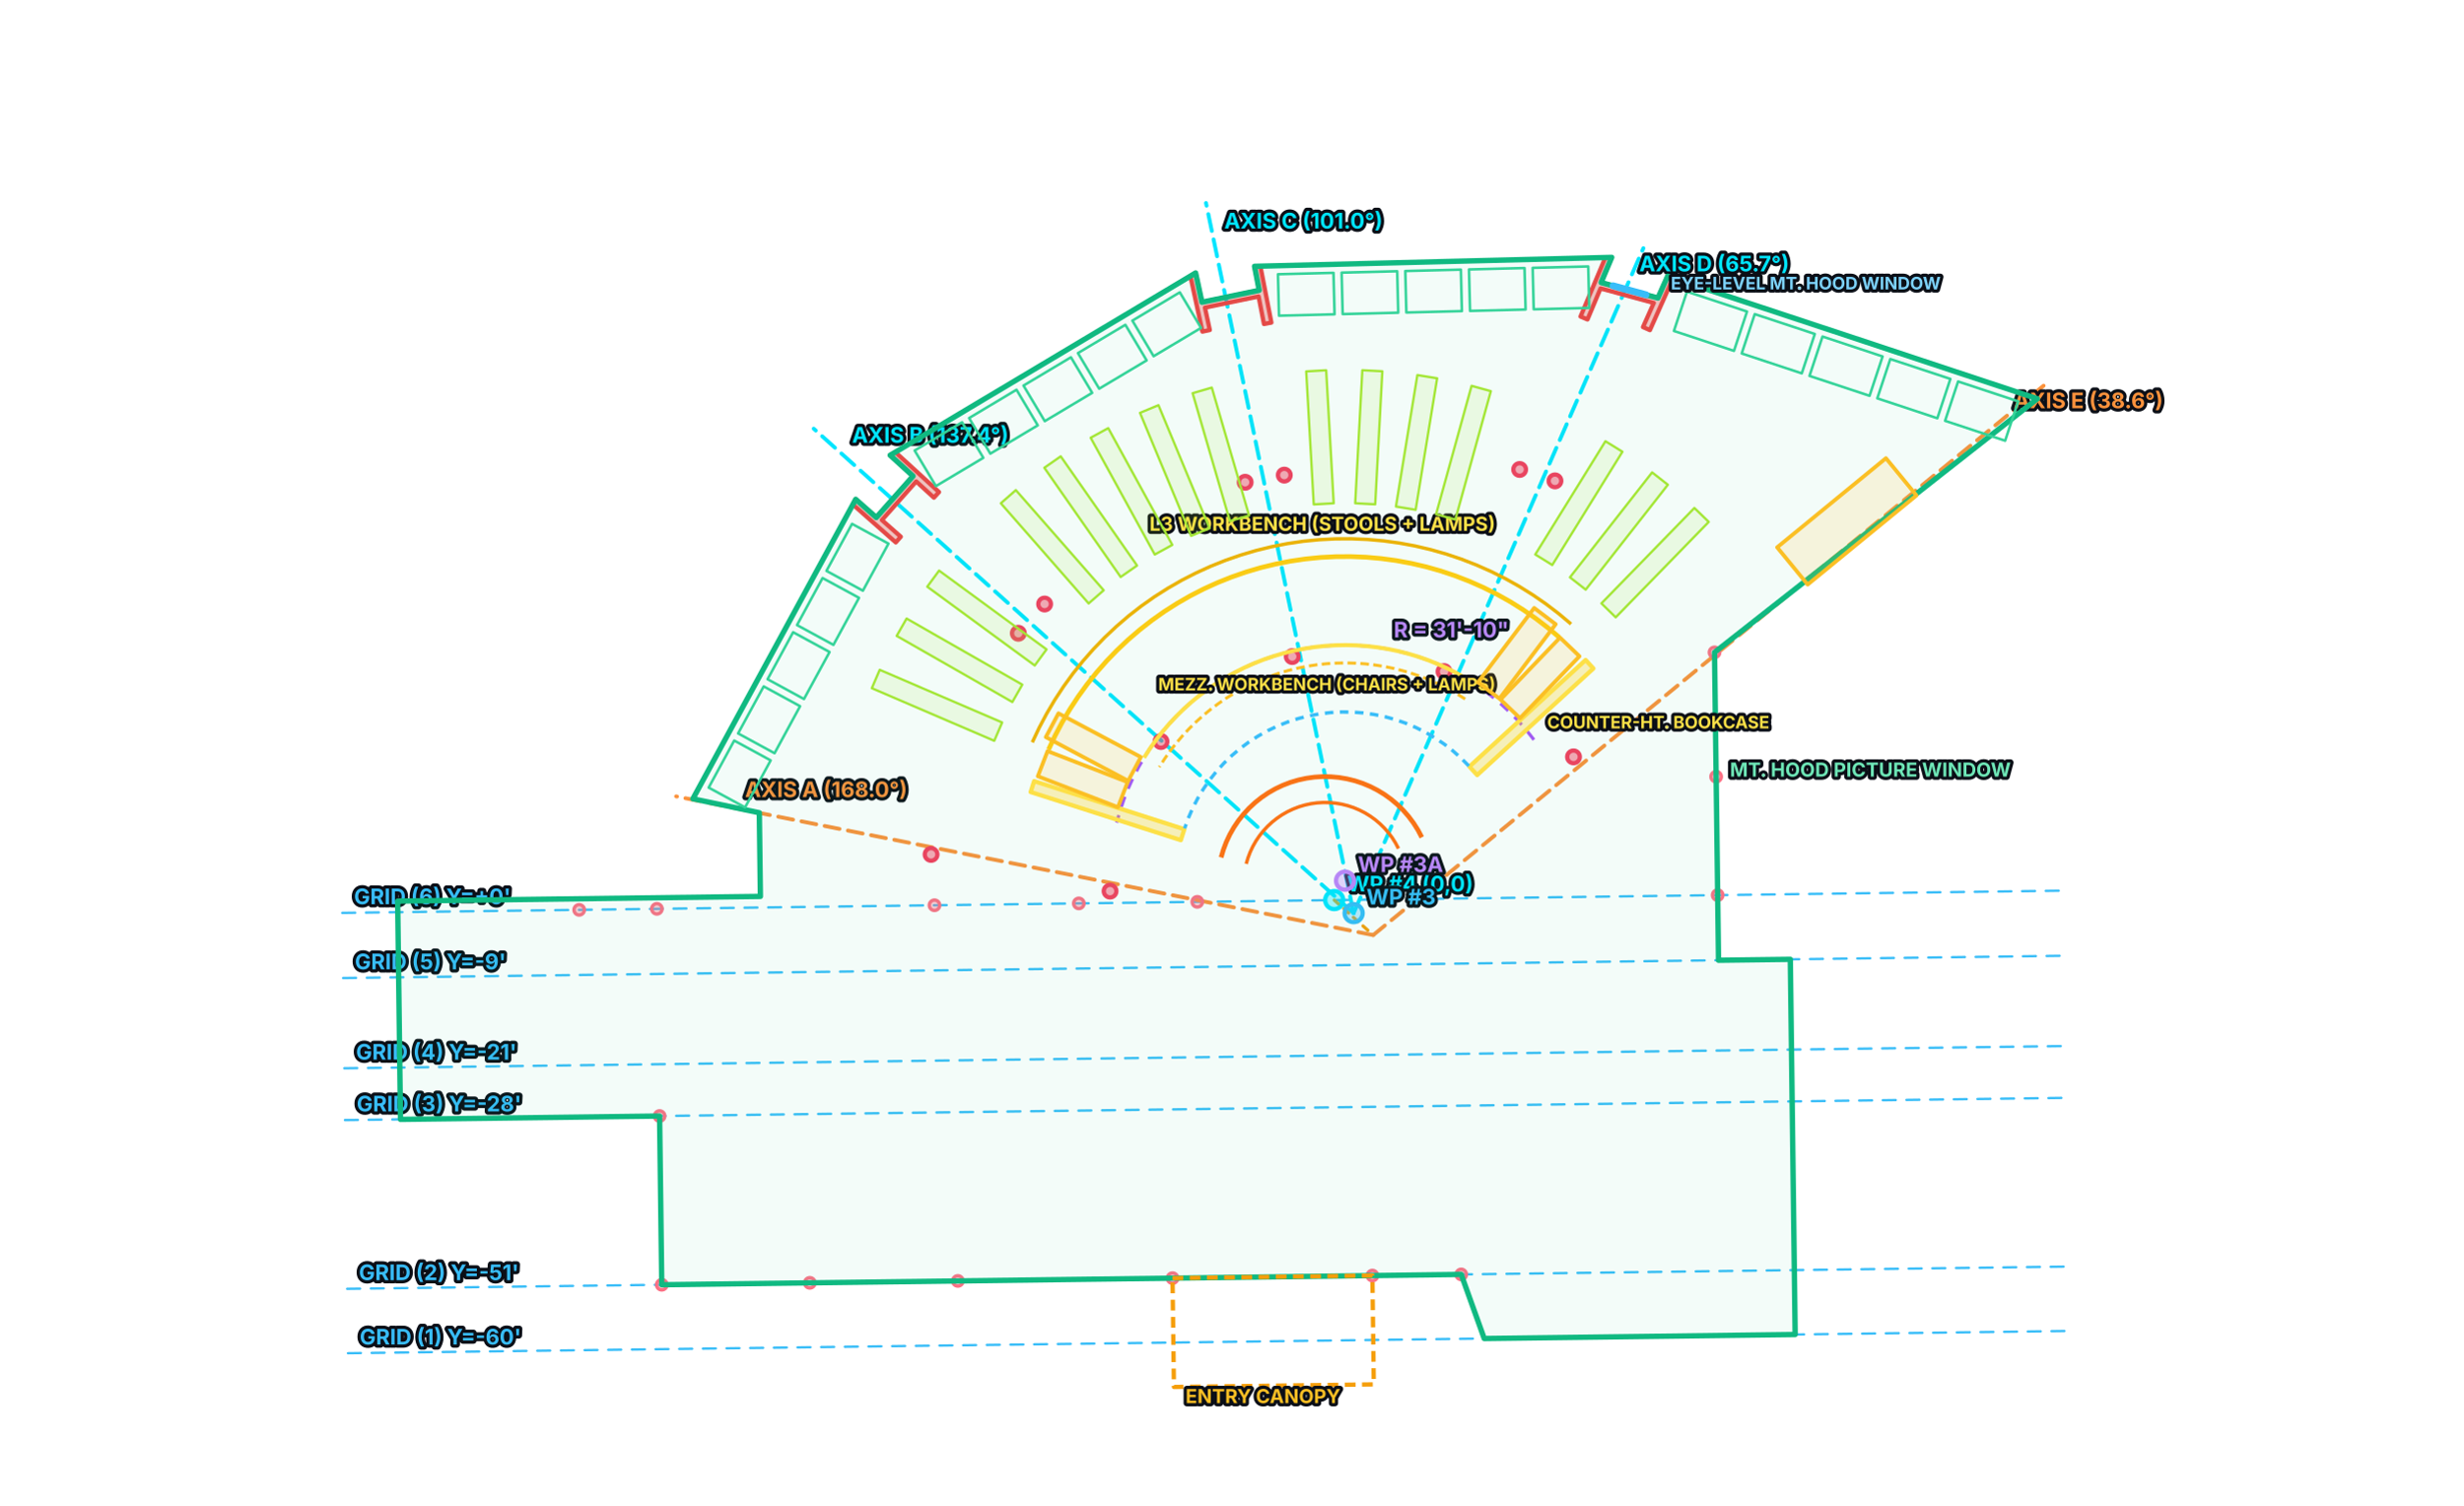
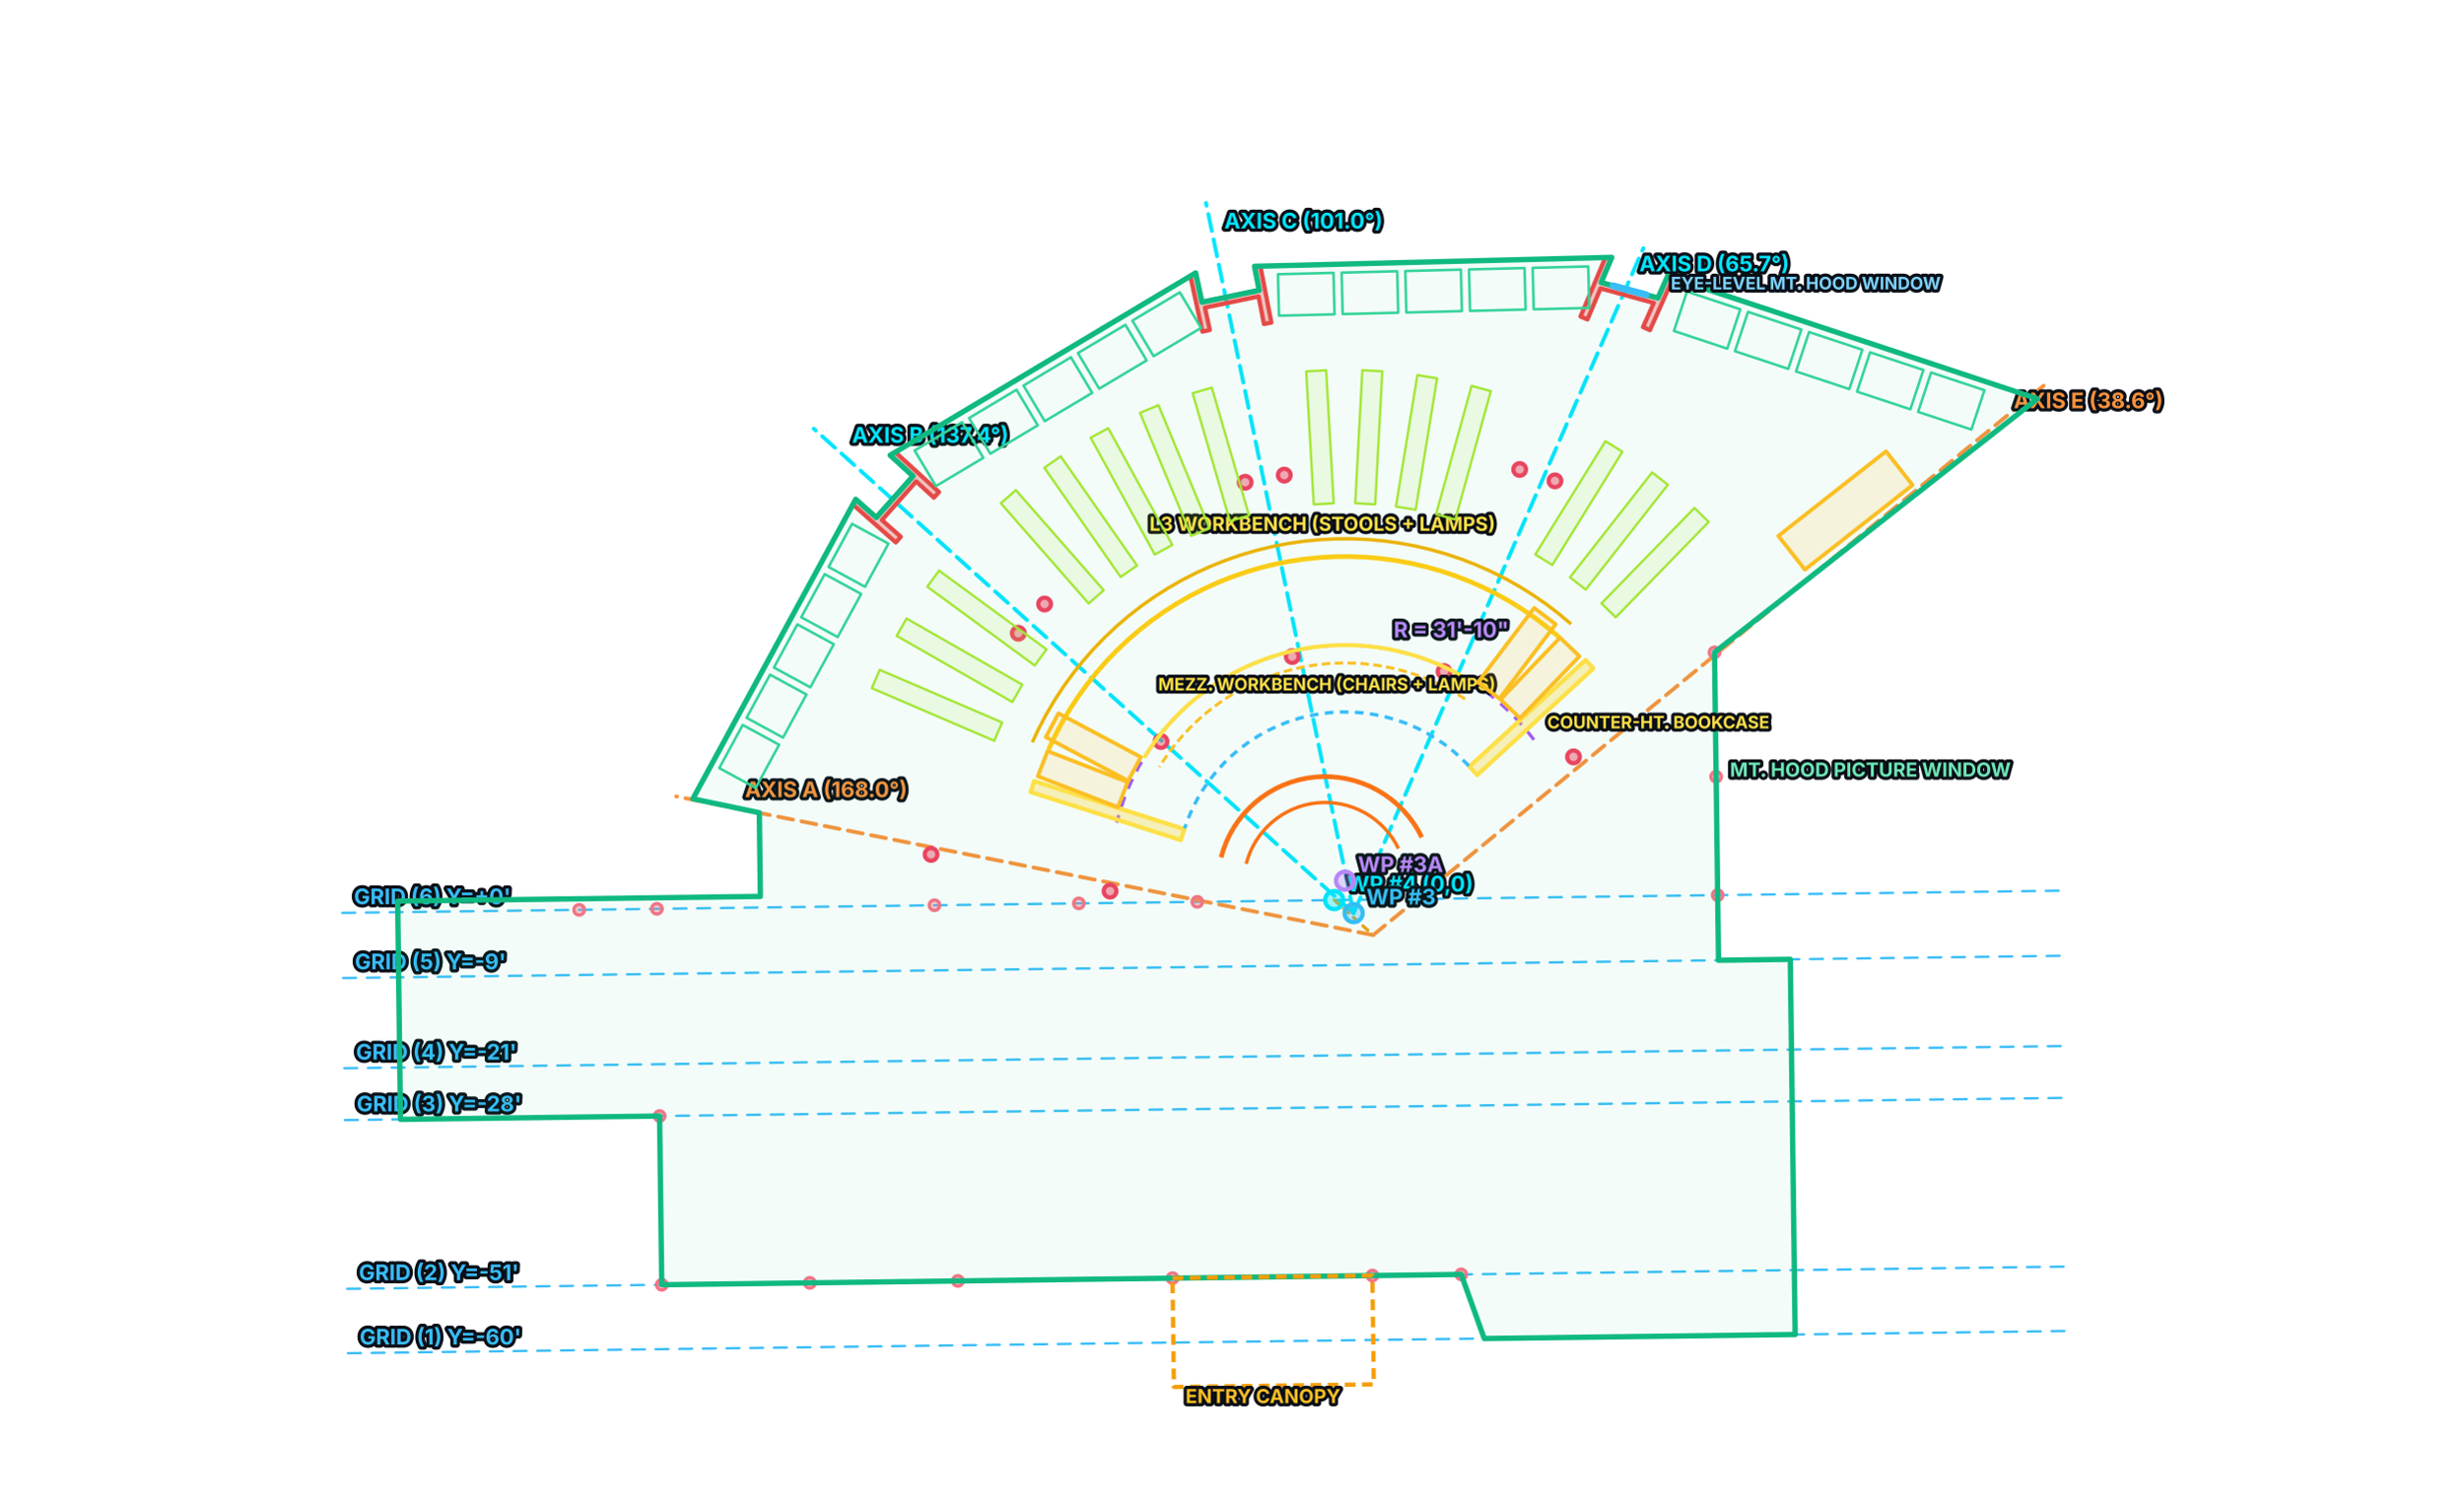
<svg xmlns="http://www.w3.org/2000/svg" viewBox="0 0 1145 700" width="1145" height="700" class="aalto-vector-svg">
  <g class="vec-layer" data-layer="regulating">
    <line x1="159.11" y1="424.49" x2="957.50" y2="414.17" stroke="#38bdf8" stroke-width="1.1" stroke-dasharray="6,5" stroke-linecap="round" />
    <text x="164.56" y="420.45" fill="#38bdf8" font-family="Inter, monospace, sans-serif" font-size="10" font-weight="700" paint-order="stroke" stroke="#0b0f17" stroke-width="3" stroke-linejoin="round">GRID (6) Y=+0'</text>
    <line x1="159.51" y1="454.78" x2="957.89" y2="444.45" stroke="#38bdf8" stroke-width="1.1" stroke-dasharray="6,5" stroke-linecap="round" />
    <text x="164.95" y="450.73" fill="#38bdf8" font-family="Inter, monospace, sans-serif" font-size="10" font-weight="700" paint-order="stroke" stroke="#0b0f17" stroke-width="3" stroke-linejoin="round">GRID (5) Y=-9'</text>
    <line x1="160.05" y1="496.76" x2="958.43" y2="486.44" stroke="#38bdf8" stroke-width="1.1" stroke-dasharray="6,5" stroke-linecap="round" />
    <text x="165.49" y="492.72" fill="#38bdf8" font-family="Inter, monospace, sans-serif" font-size="10" font-weight="700" paint-order="stroke" stroke="#0b0f17" stroke-width="3" stroke-linejoin="round">GRID (4) Y=-21'</text>
    <line x1="160.36" y1="520.85" x2="958.74" y2="510.52" stroke="#38bdf8" stroke-width="1.1" stroke-dasharray="6,5" stroke-linecap="round" />
    <text x="165.80" y="516.81" fill="#38bdf8" font-family="Inter, monospace, sans-serif" font-size="10" font-weight="700" paint-order="stroke" stroke="#0b0f17" stroke-width="3" stroke-linejoin="round">GRID (3) Y=-28'</text>
    <line x1="161.38" y1="599.31" x2="959.76" y2="588.99" stroke="#38bdf8" stroke-width="1.1" stroke-dasharray="6,5" stroke-linecap="round" />
    <text x="166.82" y="595.27" fill="#38bdf8" font-family="Inter, monospace, sans-serif" font-size="10" font-weight="700" paint-order="stroke" stroke="#0b0f17" stroke-width="3" stroke-linejoin="round">GRID (2) Y=-51'</text>
    <line x1="161.76" y1="629.25" x2="960.15" y2="618.93" stroke="#38bdf8" stroke-width="1.1" stroke-dasharray="6,5" stroke-linecap="round" />
    <text x="167.20" y="625.21" fill="#38bdf8" font-family="Inter, monospace, sans-serif" font-size="10" font-weight="700" paint-order="stroke" stroke="#0b0f17" stroke-width="3" stroke-linejoin="round">GRID (1) Y=-60'</text>
    <line x1="629.28" y1="424.61" x2="378.27" y2="199.32" stroke="#00e5ff" stroke-width="1.8" stroke-dasharray="8,4" stroke-linecap="round" />
    <text x="396.08" y="205.82" fill="#00e5ff" font-family="Inter, monospace, sans-serif" font-size="10" font-weight="700" paint-order="stroke" stroke="#0b0f17" stroke-width="3" stroke-linejoin="round">AXIS B (137.4°)</text>
    <line x1="629.28" y1="424.61" x2="560.65" y2="94.39" stroke="#00e5ff" stroke-width="1.8" stroke-dasharray="8,4" stroke-linecap="round" />
    <text x="569.15" y="106.24" fill="#00e5ff" font-family="Inter, monospace, sans-serif" font-size="10" font-weight="700" paint-order="stroke" stroke="#0b0f17" stroke-width="3" stroke-linejoin="round">AXIS C (101.0°)</text>
    <line x1="629.28" y1="424.61" x2="763.98" y2="115.40" stroke="#00e5ff" stroke-width="1.8" stroke-dasharray="8,4" stroke-linecap="round" />
    <text x="762.10" y="126.17" fill="#00e5ff" font-family="Inter, monospace, sans-serif" font-size="10" font-weight="700" paint-order="stroke" stroke="#0b0f17" stroke-width="3" stroke-linejoin="round">AXIS D (65.7°)</text>
    <line x1="620.25" y1="418.53" x2="638.36" y2="434.82" stroke="#f59e0b" stroke-width="1.5" stroke-dasharray="3,3" stroke-linecap="round" />
    <line x1="638.36" y1="434.82" x2="314.32" y2="370.31" stroke="#fb923c" stroke-width="1.8" stroke-dasharray="7,4" stroke-linecap="round" />
    <text x="346.33" y="370.68" fill="#fb923c" font-family="Inter, monospace, sans-serif" font-size="10" font-weight="700" paint-order="stroke" stroke="#0b0f17" stroke-width="3" stroke-linejoin="round">AXIS A (168.0°)</text>
    <line x1="638.36" y1="434.82" x2="952.44" y2="177.37" stroke="#fb923c" stroke-width="1.8" stroke-dasharray="7,4" stroke-linecap="round" />
    <text x="936.14" y="189.82" fill="#fb923c" font-family="Inter, monospace, sans-serif" font-size="10" font-weight="700" paint-order="stroke" stroke="#0b0f17" stroke-width="3" stroke-linejoin="round">AXIS E (38.6°)</text>
    <polyline points="713.09,343.98 709.62,339.57 705.94,335.35 702.04,331.32 697.94,327.50 693.65,323.89 689.18,320.51 684.54,317.36 679.75,314.45 674.82,311.79 669.75,309.38 664.57,307.24 659.29,305.37 653.92,303.76 648.47,302.44 642.97,301.39 637.41,300.63 631.83,300.15 626.23,299.96 620.62,300.06 615.03,300.44 609.46,301.11 603.94,302.06 598.47,303.29 593.07,304.80 587.76,306.59 582.54,308.64 577.44,310.96 572.46,313.54 567.62,316.37 562.93,319.44 558.41,322.75 554.06,326.28 549.89,330.03 545.93,333.99 542.17,338.15 538.63,342.50 535.31,347.02 532.23,351.70 529.40,356.54 526.82,361.51 524.49,366.61 522.43,371.82 520.63,377.14 519.11,382.53" fill="none" stroke="#a855f7" stroke-width="1.5" stroke-dasharray="5,4" stroke-linejoin="round" />
    <text x="647.92" y="296.39" fill="#c084fc" font-family="Inter, monospace, sans-serif" font-size="10" font-weight="700" paint-order="stroke" stroke="#0b0f17" stroke-width="3" stroke-linejoin="round">R = 31'-10"</text>
    <circle cx="620.25" cy="418.53" r="4.20" fill="#00e5ff" fill-opacity="0.35" stroke="#00e5ff" stroke-width="2.0" />
    <text x="626.25" y="414.53" fill="#00e5ff" font-family="Inter, monospace, sans-serif" font-size="10" font-weight="700" paint-order="stroke" stroke="#0b0f17" stroke-width="3" stroke-linejoin="round">WP #4 (0,0)</text>
    <circle cx="629.28" cy="424.61" r="4.20" fill="#38bdf8" fill-opacity="0.35" stroke="#38bdf8" stroke-width="2.0" />
    <text x="635.28" y="420.61" fill="#38bdf8" font-family="Inter, monospace, sans-serif" font-size="10" font-weight="700" paint-order="stroke" stroke="#0b0f17" stroke-width="3" stroke-linejoin="round">WP #3</text>
    <circle cx="625.30" cy="409.52" r="4.20" fill="#c084fc" fill-opacity="0.35" stroke="#c084fc" stroke-width="2.0" />
    <text x="631.30" y="405.52" fill="#c084fc" font-family="Inter, monospace, sans-serif" font-size="10" font-weight="700" paint-order="stroke" stroke="#0b0f17" stroke-width="3" stroke-linejoin="round">WP #3A</text>
  </g>
  <g class="vec-layer" data-layer="structure">
    <polygon points="396.47,234.59 397.79,232.17 407.36,240.63 424.44,221.39 413.81,211.67 416.22,210.24 436.52,228.81 434.15,231.40 425.92,223.87 409.98,241.83 418.74,249.58 416.42,252.21" fill="#ef4444" fill-opacity="0.32" stroke="#ef4444" stroke-width="2.0" stroke-linejoin="round" />
    <polygon points="553.38,128.38 555.81,126.92 558.76,140.52 585.37,134.97 583.20,123.83 585.92,123.76 591.04,149.99 587.59,150.66 585.09,137.85 560.16,143.04 562.41,153.46 558.98,154.20" fill="#ef4444" fill-opacity="0.32" stroke="#ef4444" stroke-width="2.0" stroke-linejoin="round" />
    <polygon points="746.32,119.74 749.27,119.67 744.34,131.36 770.74,138.56 775.25,128.46 777.81,129.31 767.01,153.51 763.80,152.08 768.81,140.86 744.07,134.11 737.99,148.54 734.76,147.17" fill="#ef4444" fill-opacity="0.32" stroke="#ef4444" stroke-width="2.0" stroke-linejoin="round" />
    <circle cx="516.04" cy="414.37" r="2.93" fill="#f43f5e" fill-opacity="0.45" stroke="#f43f5e" stroke-width="2.0" />
    <circle cx="539.72" cy="344.81" r="2.93" fill="#f43f5e" fill-opacity="0.45" stroke="#f43f5e" stroke-width="2.0" />
    <circle cx="600.75" cy="305.30" r="2.93" fill="#f43f5e" fill-opacity="0.45" stroke="#f43f5e" stroke-width="2.0" />
    <circle cx="671.30" cy="312.27" r="2.93" fill="#f43f5e" fill-opacity="0.45" stroke="#f43f5e" stroke-width="2.0" />
    <circle cx="731.49" cy="351.94" r="2.93" fill="#f43f5e" fill-opacity="0.45" stroke="#f43f5e" stroke-width="2.0" />
    <circle cx="432.84" cy="397.31" r="2.93" fill="#f43f5e" fill-opacity="0.45" stroke="#f43f5e" stroke-width="2.0" />
    <circle cx="473.40" cy="294.46" r="2.93" fill="#f43f5e" fill-opacity="0.45" stroke="#f43f5e" stroke-width="2.0" />
    <circle cx="485.61" cy="280.87" r="2.93" fill="#f43f5e" fill-opacity="0.45" stroke="#f43f5e" stroke-width="2.0" />
    <circle cx="578.84" cy="224.25" r="2.93" fill="#f43f5e" fill-opacity="0.45" stroke="#f43f5e" stroke-width="2.0" />
    <circle cx="597.04" cy="220.92" r="2.93" fill="#f43f5e" fill-opacity="0.45" stroke="#f43f5e" stroke-width="2.0" />
    <circle cx="706.46" cy="218.30" r="2.93" fill="#f43f5e" fill-opacity="0.45" stroke="#f43f5e" stroke-width="2.0" />
    <circle cx="722.88" cy="223.60" r="2.93" fill="#f43f5e" fill-opacity="0.45" stroke="#f43f5e" stroke-width="2.0" />
    <circle cx="269.24" cy="423.07" r="2.41" fill="#fb7185" fill-opacity="0.35" stroke="#fb7185" stroke-width="1.6" />
    <circle cx="305.37" cy="422.60" r="2.41" fill="#fb7185" fill-opacity="0.35" stroke="#fb7185" stroke-width="1.6" />
    <circle cx="434.42" cy="420.93" r="2.41" fill="#fb7185" fill-opacity="0.35" stroke="#fb7185" stroke-width="1.6" />
    <circle cx="501.52" cy="420.07" r="2.41" fill="#fb7185" fill-opacity="0.35" stroke="#fb7185" stroke-width="1.6" />
    <circle cx="556.59" cy="419.35" r="2.41" fill="#fb7185" fill-opacity="0.35" stroke="#fb7185" stroke-width="1.6" />
    <circle cx="306.62" cy="518.96" r="2.41" fill="#fb7185" fill-opacity="0.35" stroke="#fb7185" stroke-width="1.6" />
    <circle cx="307.63" cy="597.42" r="2.41" fill="#fb7185" fill-opacity="0.35" stroke="#fb7185" stroke-width="1.6" />
    <circle cx="376.46" cy="596.53" r="2.41" fill="#fb7185" fill-opacity="0.35" stroke="#fb7185" stroke-width="1.6" />
    <circle cx="445.28" cy="595.64" r="2.41" fill="#fb7185" fill-opacity="0.35" stroke="#fb7185" stroke-width="1.6" />
    <circle cx="545.08" cy="594.35" r="2.41" fill="#fb7185" fill-opacity="0.35" stroke="#fb7185" stroke-width="1.6" />
    <circle cx="638.00" cy="593.15" r="2.41" fill="#fb7185" fill-opacity="0.35" stroke="#fb7185" stroke-width="1.6" />
    <circle cx="679.29" cy="592.61" r="2.41" fill="#fb7185" fill-opacity="0.35" stroke="#fb7185" stroke-width="1.6" />
    <circle cx="798.51" cy="416.22" r="2.41" fill="#fb7185" fill-opacity="0.35" stroke="#fb7185" stroke-width="1.6" />
    <circle cx="797.80" cy="361.16" r="2.41" fill="#fb7185" fill-opacity="0.35" stroke="#fb7185" stroke-width="1.6" />
    <circle cx="797.05" cy="303.35" r="2.41" fill="#fb7185" fill-opacity="0.35" stroke="#fb7185" stroke-width="1.6" />
  </g>
  <g class="vec-layer" data-layer="walls">
    <polygon points="322.09,371.45 396.47,234.59 397.79,232.17 407.36,240.63 424.44,221.39 413.81,211.67 416.22,210.24 553.38,128.38 555.81,126.92 558.76,140.52 585.37,134.97 583.20,123.83 585.92,123.76 746.32,119.74 749.27,119.67 744.34,131.36 770.74,138.56 775.25,128.46 777.81,129.31 947.14,185.42 797.05,303.35 798.90,446.51 832.28,446.08 834.54,620.55 690.00,622.42 679.29,592.61 307.63,597.42 306.62,518.96 186.17,520.52 184.86,419.00 353.48,416.82 352.98,377.93" fill="#10b981" fill-opacity="0.05" stroke="#10b981" stroke-width="2.5" stroke-linejoin="round" />
-     <polygon points="329.43,366.23 341.31,344.36 358.25,353.57 346.36,375.43" fill="none" stroke="#34d399" stroke-width="1.2" stroke-linejoin="round" />
-     <polygon points="343.12,341.04 355.01,319.17 371.94,328.37 360.06,350.24" fill="none" stroke="#34d399" stroke-width="1.2" stroke-linejoin="round" />
-     <polygon points="356.82,315.84 368.70,293.97 385.64,303.18 373.75,325.04" fill="none" stroke="#34d399" stroke-width="1.2" stroke-linejoin="round" />
-     <polygon points="370.51,290.65 382.39,268.78 399.33,277.98 387.44,299.85" fill="none" stroke="#34d399" stroke-width="1.2" stroke-linejoin="round" />
-     <polygon points="384.20,265.45 396.09,243.58 413.02,252.79 401.14,274.66" fill="none" stroke="#34d399" stroke-width="1.2" stroke-linejoin="round" />
+     <polygon points="334.36,357.16 345.26,337.10 362.19,346.31 351.29,366.36" fill="none" stroke="#34d399" stroke-width="1.2" stroke-linejoin="round" />
+     <polygon points="347.07,333.78 357.97,313.72 374.90,322.93 364.00,342.98" fill="none" stroke="#34d399" stroke-width="1.2" stroke-linejoin="round" />
+     <polygon points="359.77,310.40 370.67,290.34 387.61,299.55 376.71,319.60" fill="none" stroke="#34d399" stroke-width="1.2" stroke-linejoin="round" />
+     <polygon points="372.48,287.02 383.38,266.96 400.31,276.17 389.42,296.22" fill="none" stroke="#34d399" stroke-width="1.2" stroke-linejoin="round" />
+     <polygon points="385.19,263.64 396.09,243.58 413.02,252.79 402.12,272.84" fill="none" stroke="#34d399" stroke-width="1.2" stroke-linejoin="round" />
    <polygon points="425.19,209.49 447.24,196.33 457.12,212.88 435.07,226.04" fill="none" stroke="#34d399" stroke-width="1.2" stroke-linejoin="round" />
    <polygon points="450.50,194.39 472.55,181.22 482.43,197.77 460.37,210.94" fill="none" stroke="#34d399" stroke-width="1.2" stroke-linejoin="round" />
    <polygon points="475.80,179.28 497.85,166.12 507.73,182.67 485.68,195.83" fill="none" stroke="#34d399" stroke-width="1.2" stroke-linejoin="round" />
    <polygon points="501.11,164.18 523.16,151.02 533.04,167.57 510.98,180.73" fill="none" stroke="#34d399" stroke-width="1.2" stroke-linejoin="round" />
    <polygon points="526.41,149.08 548.46,135.92 558.34,152.47 536.29,165.63" fill="none" stroke="#34d399" stroke-width="1.2" stroke-linejoin="round" />
    <polygon points="594.10,127.52 619.92,126.87 620.41,146.14 594.59,146.78" fill="none" stroke="#34d399" stroke-width="1.2" stroke-linejoin="round" />
    <polygon points="623.71,126.77 649.53,126.13 650.01,145.39 624.19,146.04" fill="none" stroke="#34d399" stroke-width="1.2" stroke-linejoin="round" />
    <polygon points="653.31,126.03 679.13,125.38 679.61,144.65 653.79,145.30" fill="none" stroke="#34d399" stroke-width="1.2" stroke-linejoin="round" />
    <polygon points="682.91,125.29 708.73,124.64 709.22,143.91 683.40,144.56" fill="none" stroke="#34d399" stroke-width="1.2" stroke-linejoin="round" />
    <polygon points="712.52,124.55 738.34,123.90 738.82,143.17 713.00,143.81" fill="none" stroke="#34d399" stroke-width="1.2" stroke-linejoin="round" />
-     <polygon points="784.25,135.61 812.17,144.86 806.10,163.15 778.18,153.90" fill="none" stroke="#34d399" stroke-width="1.2" stroke-linejoin="round" />
-     <polygon points="815.76,146.05 843.68,155.30 837.62,173.60 809.70,164.35" fill="none" stroke="#34d399" stroke-width="1.2" stroke-linejoin="round" />
-     <polygon points="847.27,156.49 875.19,165.74 869.13,184.04 841.21,174.79" fill="none" stroke="#34d399" stroke-width="1.2" stroke-linejoin="round" />
-     <polygon points="878.78,166.94 906.70,176.19 900.64,194.48 872.72,185.23" fill="none" stroke="#34d399" stroke-width="1.2" stroke-linejoin="round" />
-     <polygon points="910.30,177.38 938.22,186.63 932.16,204.92 904.24,195.67" fill="none" stroke="#34d399" stroke-width="1.2" stroke-linejoin="round" />
+     <polygon points="784.25,135.61 809.03,143.82 802.97,162.12 778.18,153.90" fill="none" stroke="#34d399" stroke-width="1.2" stroke-linejoin="round" />
+     <polygon points="812.62,145.01 837.41,153.22 831.34,171.52 806.56,163.31" fill="none" stroke="#34d399" stroke-width="1.2" stroke-linejoin="round" />
+     <polygon points="841.00,154.41 865.78,162.63 859.72,180.92 834.94,172.71" fill="none" stroke="#34d399" stroke-width="1.2" stroke-linejoin="round" />
+     <polygon points="869.38,163.82 894.16,172.03 888.10,190.32 863.31,182.11" fill="none" stroke="#34d399" stroke-width="1.2" stroke-linejoin="round" />
+     <polygon points="897.75,173.22 922.54,181.43 916.47,199.73 891.69,191.52" fill="none" stroke="#34d399" stroke-width="1.2" stroke-linejoin="round" />
    <line x1="749.88" y1="132.87" x2="765.20" y2="137.05" stroke="#38bdf8" stroke-width="3.2" stroke-linecap="round" />
    <text x="776.74" y="134.56" fill="#7dd3fc" font-family="Inter, monospace, sans-serif" font-size="8" font-weight="700" paint-order="stroke" stroke="#0b0f17" stroke-width="3" stroke-linejoin="round">EYE-LEVEL MT. HOOD WINDOW</text>
    <text x="804.21" y="361.13" fill="#6ee7b7" font-family="Inter, monospace, sans-serif" font-size="9" font-weight="700" paint-order="stroke" stroke="#0b0f17" stroke-width="3" stroke-linejoin="round">MT. HOOD PICTURE WINDOW</text>
  </g>
  <g class="vec-layer" data-layer="stairs_millwork">
    <polyline points="724.90,296.37 719.49,291.83 713.87,287.54 708.05,283.52 702.05,279.78 695.88,276.32 689.56,273.16 683.10,270.30 676.50,267.74 669.80,265.49 663.00,263.56 656.11,261.96 649.16,260.67 642.16,259.72 635.11,259.09 628.05,258.80 620.98,258.84 613.92,259.20 606.88,259.90 599.89,260.93 592.95,262.29 586.08,263.96 579.30,265.96 572.62,268.28 566.06,270.90 559.62,273.83 553.33,277.06 547.20,280.58 541.24,284.38 535.47,288.46 529.89,292.81 524.52,297.41 519.38,302.26 514.46,307.34 509.79,312.65 505.38,318.18 501.23,323.90 497.35,329.81 493.75,335.90 490.45,342.15 487.44,348.54" fill="none" stroke="#facc15" stroke-width="2.2" stroke-linejoin="round" />
    <polyline points="730.36,290.17 724.65,285.38 718.72,280.85 712.58,276.62 706.26,272.67 699.75,269.02 693.08,265.69 686.26,262.67 679.31,259.97 672.24,257.60 665.06,255.57 657.80,253.87 650.47,252.52 643.08,251.51 635.65,250.85 628.20,250.54 620.74,250.58 613.30,250.97 605.87,251.70 598.50,252.79 591.18,254.22 583.93,255.99 576.78,258.10 569.73,260.54 562.81,263.31 556.02,266.40 549.39,269.80 542.92,273.52 536.63,277.53 530.54,281.83 524.66,286.41 519.00,291.27 513.57,296.38 508.39,301.75 503.47,307.35 498.81,313.17 494.43,319.21 490.34,325.44 486.55,331.86 483.06,338.45 479.88,345.20" fill="none" stroke="#eab308" stroke-width="1.6" stroke-linejoin="round" />
    <text x="534.39" y="246.81" fill="#fde047" font-family="Inter, monospace, sans-serif" font-size="9" font-weight="700" paint-order="stroke" stroke="#0b0f17" stroke-width="3" stroke-linejoin="round">L3 WORKBENCH (STOOLS + LAMPS)</text>
    <polygon points="683.11,356.46 737.12,306.90 740.73,310.83 686.72,360.39" fill="#facc15" fill-opacity="0.28" stroke="#fde047" stroke-width="2.0" stroke-linejoin="round" />
    <polygon points="550.57,385.58 480.75,363.22 479.13,368.30 548.94,390.66" fill="#facc15" fill-opacity="0.28" stroke="#fde047" stroke-width="2.0" stroke-linejoin="round" />
    <text x="719.27" y="338.71" fill="#fde047" font-family="Inter, monospace, sans-serif" font-size="8" font-weight="700" paint-order="stroke" stroke="#0b0f17" stroke-width="3" stroke-linejoin="round">COUNTER-HT. BOOKCASE</text>
    <polyline points="685.70,318.11 681.56,315.51 677.32,313.10 672.97,310.87 668.52,308.85 663.99,307.02 659.38,305.39 654.70,303.98 649.97,302.77 645.18,301.78 640.36,301.00 635.51,300.44 630.63,300.09 625.75,299.96 620.86,300.05 615.99,300.35 611.13,300.88 606.30,301.62 601.51,302.57 596.76,303.74 592.07,305.12 587.45,306.70 582.91,308.49 578.44,310.48 574.07,312.67 569.81,315.05 565.65,317.62 561.61,320.37 557.70,323.30 553.92,326.40 550.29,329.66 546.80,333.09 543.47,336.66 540.31,340.38 537.31,344.24 534.48,348.23 531.84,352.34" fill="none" stroke="#fde047" stroke-width="1.9" stroke-linejoin="round" />
    <polyline points="681.12,325.04 677.30,322.64 673.37,320.41 669.35,318.35 665.24,316.48 661.06,314.79 656.80,313.29 652.47,311.98 648.10,310.86 643.68,309.95 639.22,309.23 634.73,308.70 630.23,308.38 625.71,308.26 621.20,308.35 616.69,308.63 612.20,309.11 607.74,309.80 603.31,310.68 598.93,311.76 594.59,313.03 590.32,314.50 586.12,316.15 582.00,317.99 577.96,320.01 574.01,322.21 570.17,324.58 566.44,327.13 562.82,329.83 559.33,332.70 555.97,335.72 552.75,338.88 549.68,342.18 546.75,345.62 543.98,349.19 541.37,352.88 538.93,356.67" fill="none" stroke="#fbbf24" stroke-width="1.4" stroke-dasharray="4,2" stroke-linejoin="round" />
    <text x="538.43" y="321.04" fill="#fde047" font-family="Inter, monospace, sans-serif" font-size="8" font-weight="700" paint-order="stroke" stroke="#0b0f17" stroke-width="3" stroke-linejoin="round">MEZZ. WORKBENCH (CHAIRS + LAMPS)</text>
    <polyline points="682.83,356.16 679.25,352.54 675.44,349.16 671.41,346.03 667.19,343.17 662.80,340.59 658.24,338.30 653.55,336.31 648.74,334.63 643.83,333.27 638.84,332.23 633.80,331.51 628.71,331.12 623.62,331.07 618.53,331.34 613.47,331.94 608.46,332.88 603.52,334.13 598.67,335.70 593.94,337.59 589.33,339.77 584.88,342.26 580.60,345.02 576.51,348.06 572.62,351.35 568.96,354.90 565.53,358.67 562.36,362.66 559.45,366.84 556.82,371.20 554.47,375.73 552.43,380.40 550.69,385.19" fill="none" stroke="#38bdf8" stroke-width="1.6" stroke-dasharray="4,3" stroke-linejoin="round" />
    <polyline points="660.97,389.34 659.19,385.97 657.15,382.75 654.88,379.70 652.38,376.83 649.66,374.15 646.75,371.69 643.66,369.46 640.41,367.48 637.02,365.74 633.51,364.27 629.89,363.07 626.19,362.16 622.44,361.52 618.64,361.18 614.83,361.12 611.03,361.36 607.26,361.89 603.54,362.70 599.89,363.79 596.33,365.16 592.89,366.79 589.58,368.69 586.43,370.83 583.45,373.20 580.66,375.80 578.08,378.60 575.72,381.59 573.59,384.75 571.71,388.06 570.09,391.51 568.74,395.07 567.66,398.72" fill="none" stroke="#f97316" stroke-width="2.2" stroke-linejoin="round" />
    <polyline points="650.12,394.57 648.77,392.02 647.23,389.57 645.50,387.26 643.60,385.08 641.54,383.05 639.33,381.18 636.99,379.49 634.53,377.98 631.95,376.67 629.29,375.55 626.54,374.65 623.74,373.95 620.89,373.47 618.01,373.21 615.12,373.17 612.24,373.34 609.37,373.74 606.55,374.36 603.78,375.19 601.08,376.23 598.47,377.47 595.97,378.90 593.58,380.53 591.32,382.33 589.20,384.30 587.24,386.42 585.45,388.69 583.83,391.09 582.41,393.60 581.18,396.21 580.15,398.92 579.33,401.69" fill="none" stroke="#f97316" stroke-width="1.6" stroke-linejoin="round" />
    <polygon points="706.60,333.95 734.26,305.16 725.23,296.48 697.57,325.27" fill="#fbbf24" fill-opacity="0.14" stroke="#fbbf24" stroke-width="1.8" stroke-linejoin="round" />
    <polygon points="697.08,324.85 723.21,290.25 713.21,282.70 687.08,317.31" fill="#fbbf24" fill-opacity="0.14" stroke="#fbbf24" stroke-width="1.8" stroke-linejoin="round" />
    <polygon points="524.21,363.67 486.98,349.26 482.46,360.95 519.69,375.36" fill="#fbbf24" fill-opacity="0.14" stroke="#fbbf24" stroke-width="1.8" stroke-linejoin="round" />
    <polygon points="530.35,352.03 492.05,331.70 486.17,342.76 524.47,363.09" fill="#fbbf24" fill-opacity="0.14" stroke="#fbbf24" stroke-width="1.8" stroke-linejoin="round" />
-     <polygon points="840.35,271.81 890.93,230.36 876.74,213.06 826.17,254.51" fill="#fbbf24" fill-opacity="0.14" stroke="#fbbf24" stroke-width="1.8" stroke-linejoin="round" />
+     <polygon points="839.04,264.88 889.11,225.54 876.77,209.85 826.71,249.19" fill="#fbbf24" fill-opacity="0.14" stroke="#fbbf24" stroke-width="1.8" stroke-linejoin="round" />
    <polygon points="465.87,335.94 408.96,311.47 405.29,320.01 462.20,344.47" fill="#a3e635" fill-opacity="0.12" stroke="#a3e635" stroke-width="1.1" stroke-linejoin="round" />
    <polygon points="475.23,318.36 421.45,287.61 416.84,295.68 470.62,326.43" fill="#a3e635" fill-opacity="0.12" stroke="#a3e635" stroke-width="1.1" stroke-linejoin="round" />
    <polygon points="486.51,301.96 436.56,265.32 431.06,272.81 481.02,309.45" fill="#a3e635" fill-opacity="0.12" stroke="#a3e635" stroke-width="1.1" stroke-linejoin="round" />
    <polygon points="513.08,274.47 472.24,227.89 465.26,234.01 506.09,280.60" fill="#a3e635" fill-opacity="0.12" stroke="#a3e635" stroke-width="1.1" stroke-linejoin="round" />
    <polygon points="528.58,262.97 493.10,212.19 485.48,217.51 520.96,268.29" fill="#a3e635" fill-opacity="0.12" stroke="#a3e635" stroke-width="1.1" stroke-linejoin="round" />
    <polygon points="544.97,253.38 515.18,199.07 507.03,203.54 536.82,257.85" fill="#a3e635" fill-opacity="0.12" stroke="#a3e635" stroke-width="1.1" stroke-linejoin="round" />
    <polygon points="562.30,245.62 538.55,188.41 529.97,191.97 553.72,249.18" fill="#a3e635" fill-opacity="0.12" stroke="#a3e635" stroke-width="1.1" stroke-linejoin="round" />
    <polygon points="580.67,239.70 563.34,180.22 554.42,182.82 571.75,242.30" fill="#a3e635" fill-opacity="0.12" stroke="#a3e635" stroke-width="1.1" stroke-linejoin="round" />
    <polygon points="620.01,234.01 616.51,172.16 607.23,172.69 610.73,234.54" fill="#a3e635" fill-opacity="0.12" stroke="#a3e635" stroke-width="1.1" stroke-linejoin="round" />
    <polygon points="639.30,234.49 642.61,172.63 633.33,172.14 630.02,234.00" fill="#a3e635" fill-opacity="0.12" stroke="#a3e635" stroke-width="1.1" stroke-linejoin="round" />
    <polygon points="658.12,237.03 668.09,175.89 658.92,174.39 648.95,235.53" fill="#a3e635" fill-opacity="0.12" stroke="#a3e635" stroke-width="1.1" stroke-linejoin="round" />
    <polygon points="676.56,241.58 693.07,181.88 684.12,179.40 667.60,239.11" fill="#a3e635" fill-opacity="0.12" stroke="#a3e635" stroke-width="1.1" stroke-linejoin="round" />
    <polygon points="721.63,262.72 754.24,210.05 746.34,205.16 713.73,257.83" fill="#a3e635" fill-opacity="0.12" stroke="#a3e635" stroke-width="1.1" stroke-linejoin="round" />
    <polygon points="737.16,274.18 775.35,225.40 768.03,219.67 729.84,268.45" fill="#a3e635" fill-opacity="0.12" stroke="#a3e635" stroke-width="1.1" stroke-linejoin="round" />
    <polygon points="751.12,287.05 794.36,242.68 787.70,236.20 744.47,280.57" fill="#a3e635" fill-opacity="0.12" stroke="#a3e635" stroke-width="1.1" stroke-linejoin="round" />
  </g>
  <g class="vec-layer" data-layer="roof_skylights">
    <polygon points="545.08,594.35 638.00,593.15 638.65,643.74 545.74,644.94" fill="none" stroke="#f59e0b" stroke-width="2.0" stroke-dasharray="5,3" stroke-linejoin="round" />
    <text x="551.13" y="652.45" fill="#fbbf24" font-family="Inter, monospace, sans-serif" font-size="9" font-weight="700" paint-order="stroke" stroke="#0b0f17" stroke-width="3" stroke-linejoin="round">ENTRY CANOPY</text>
  </g>
</svg>
